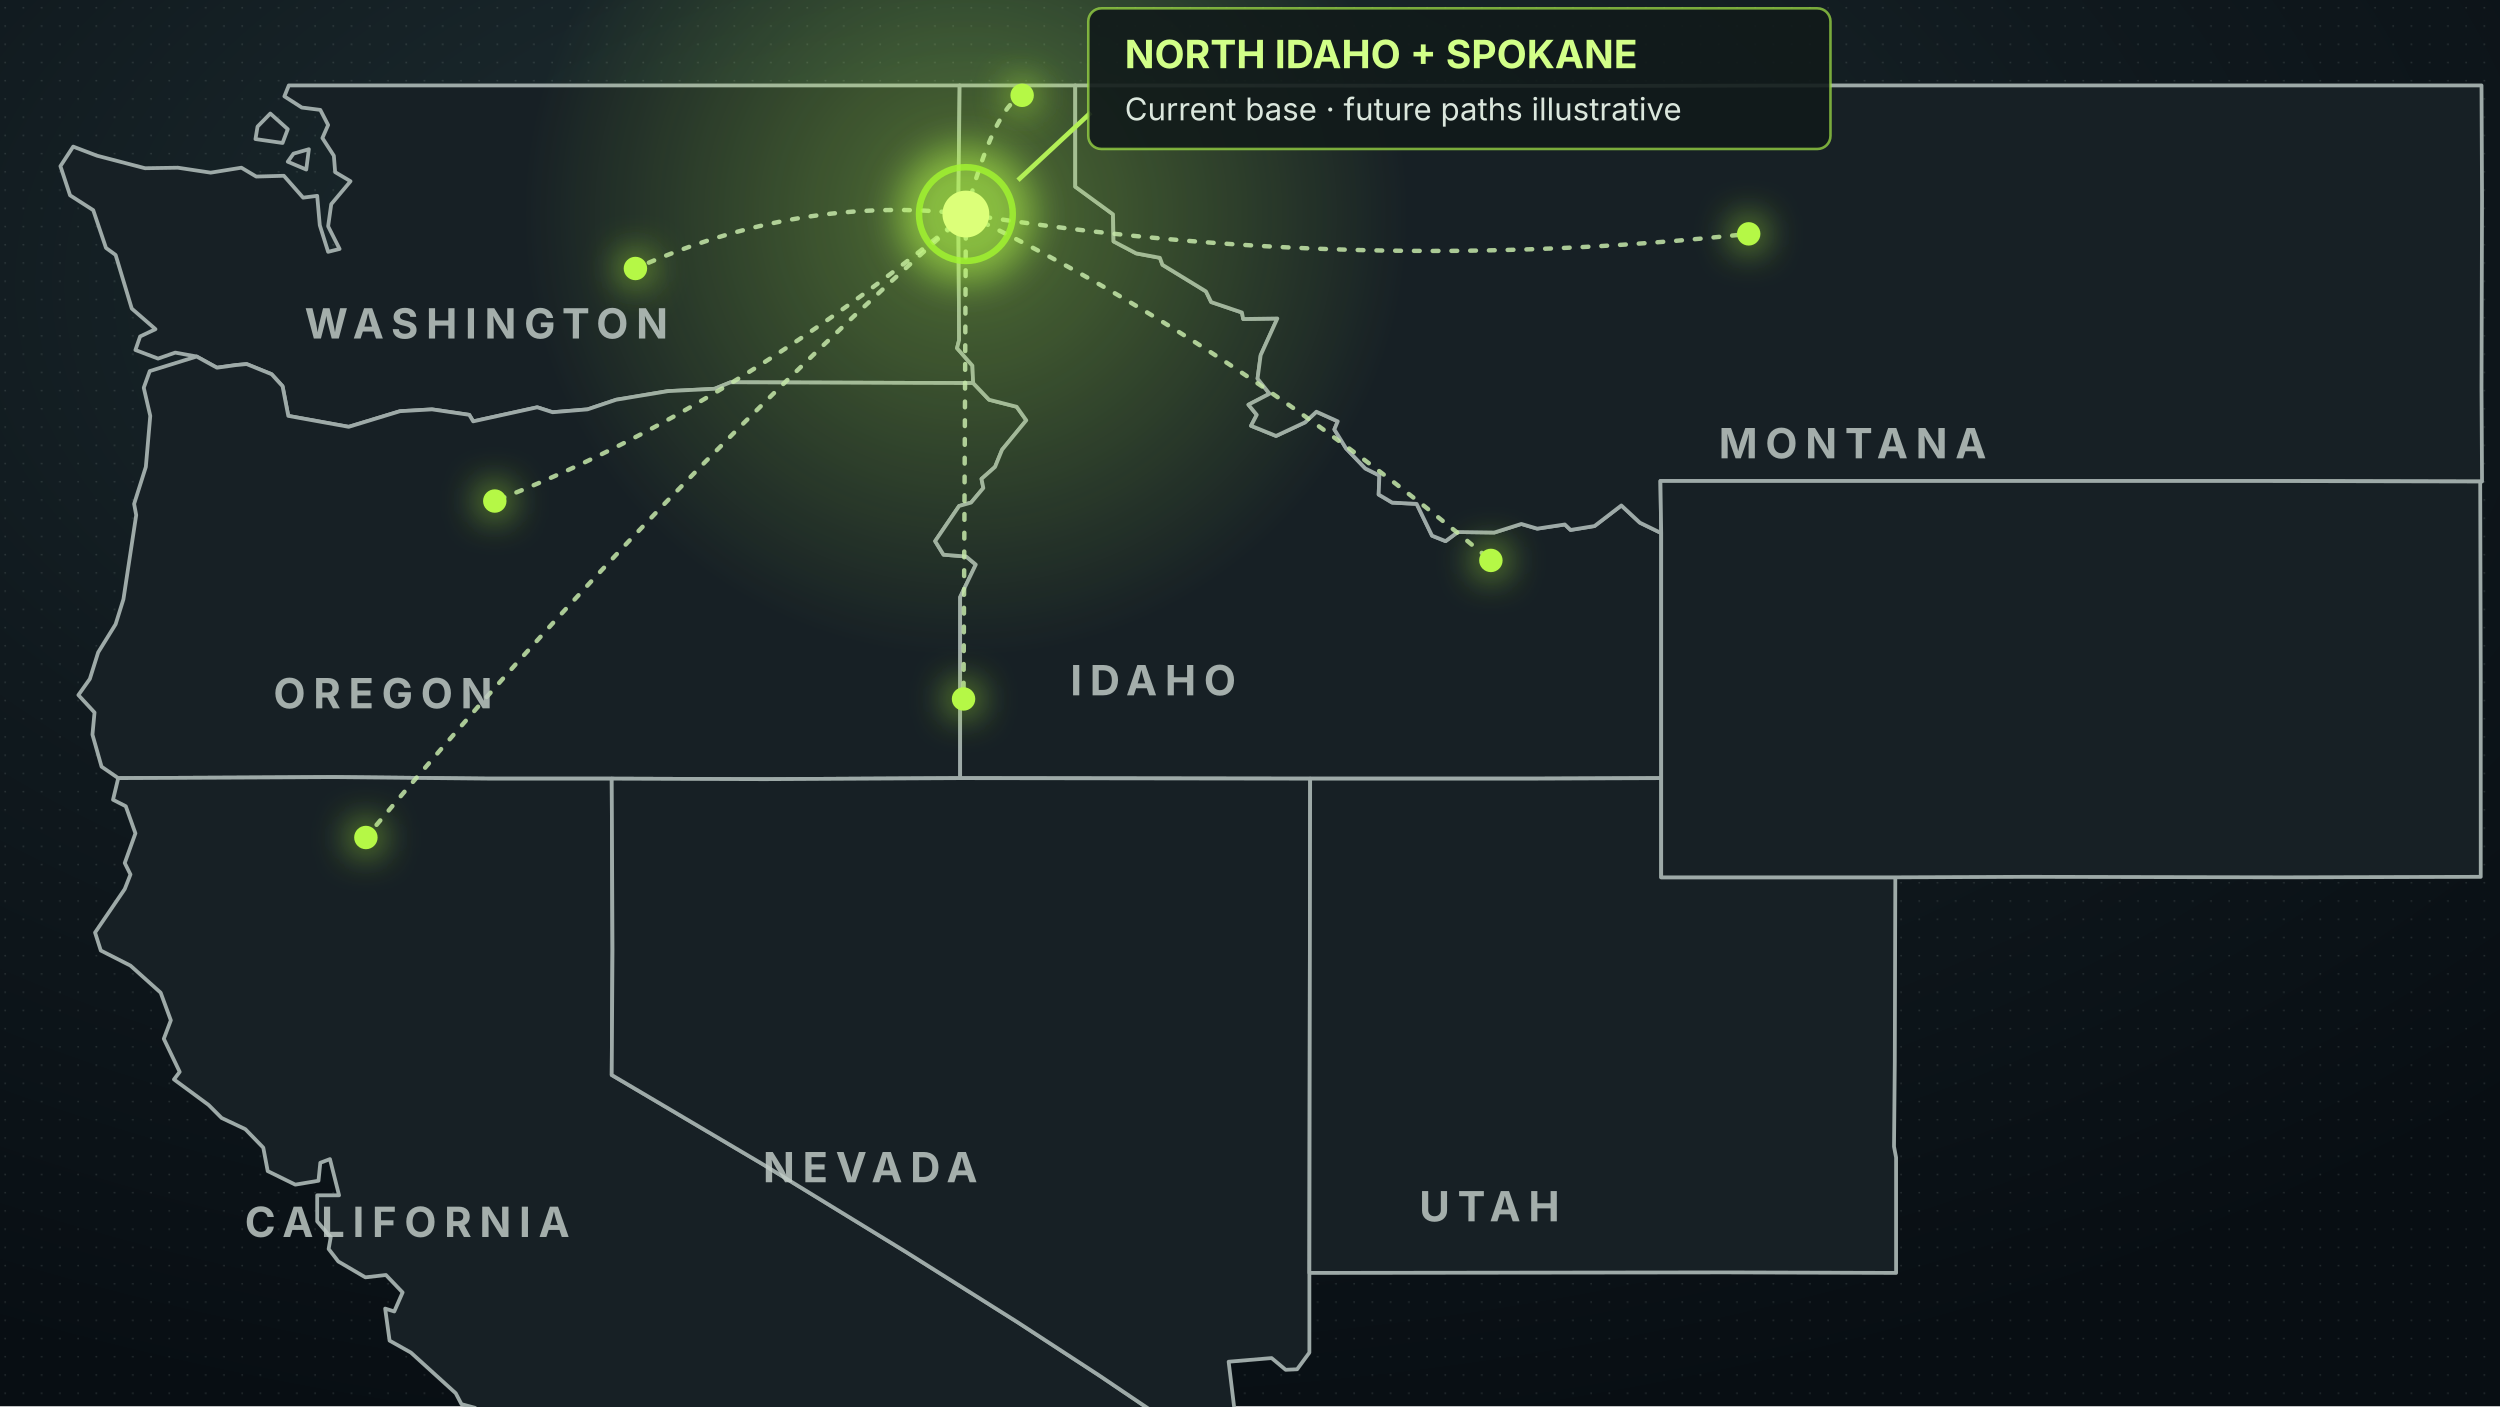
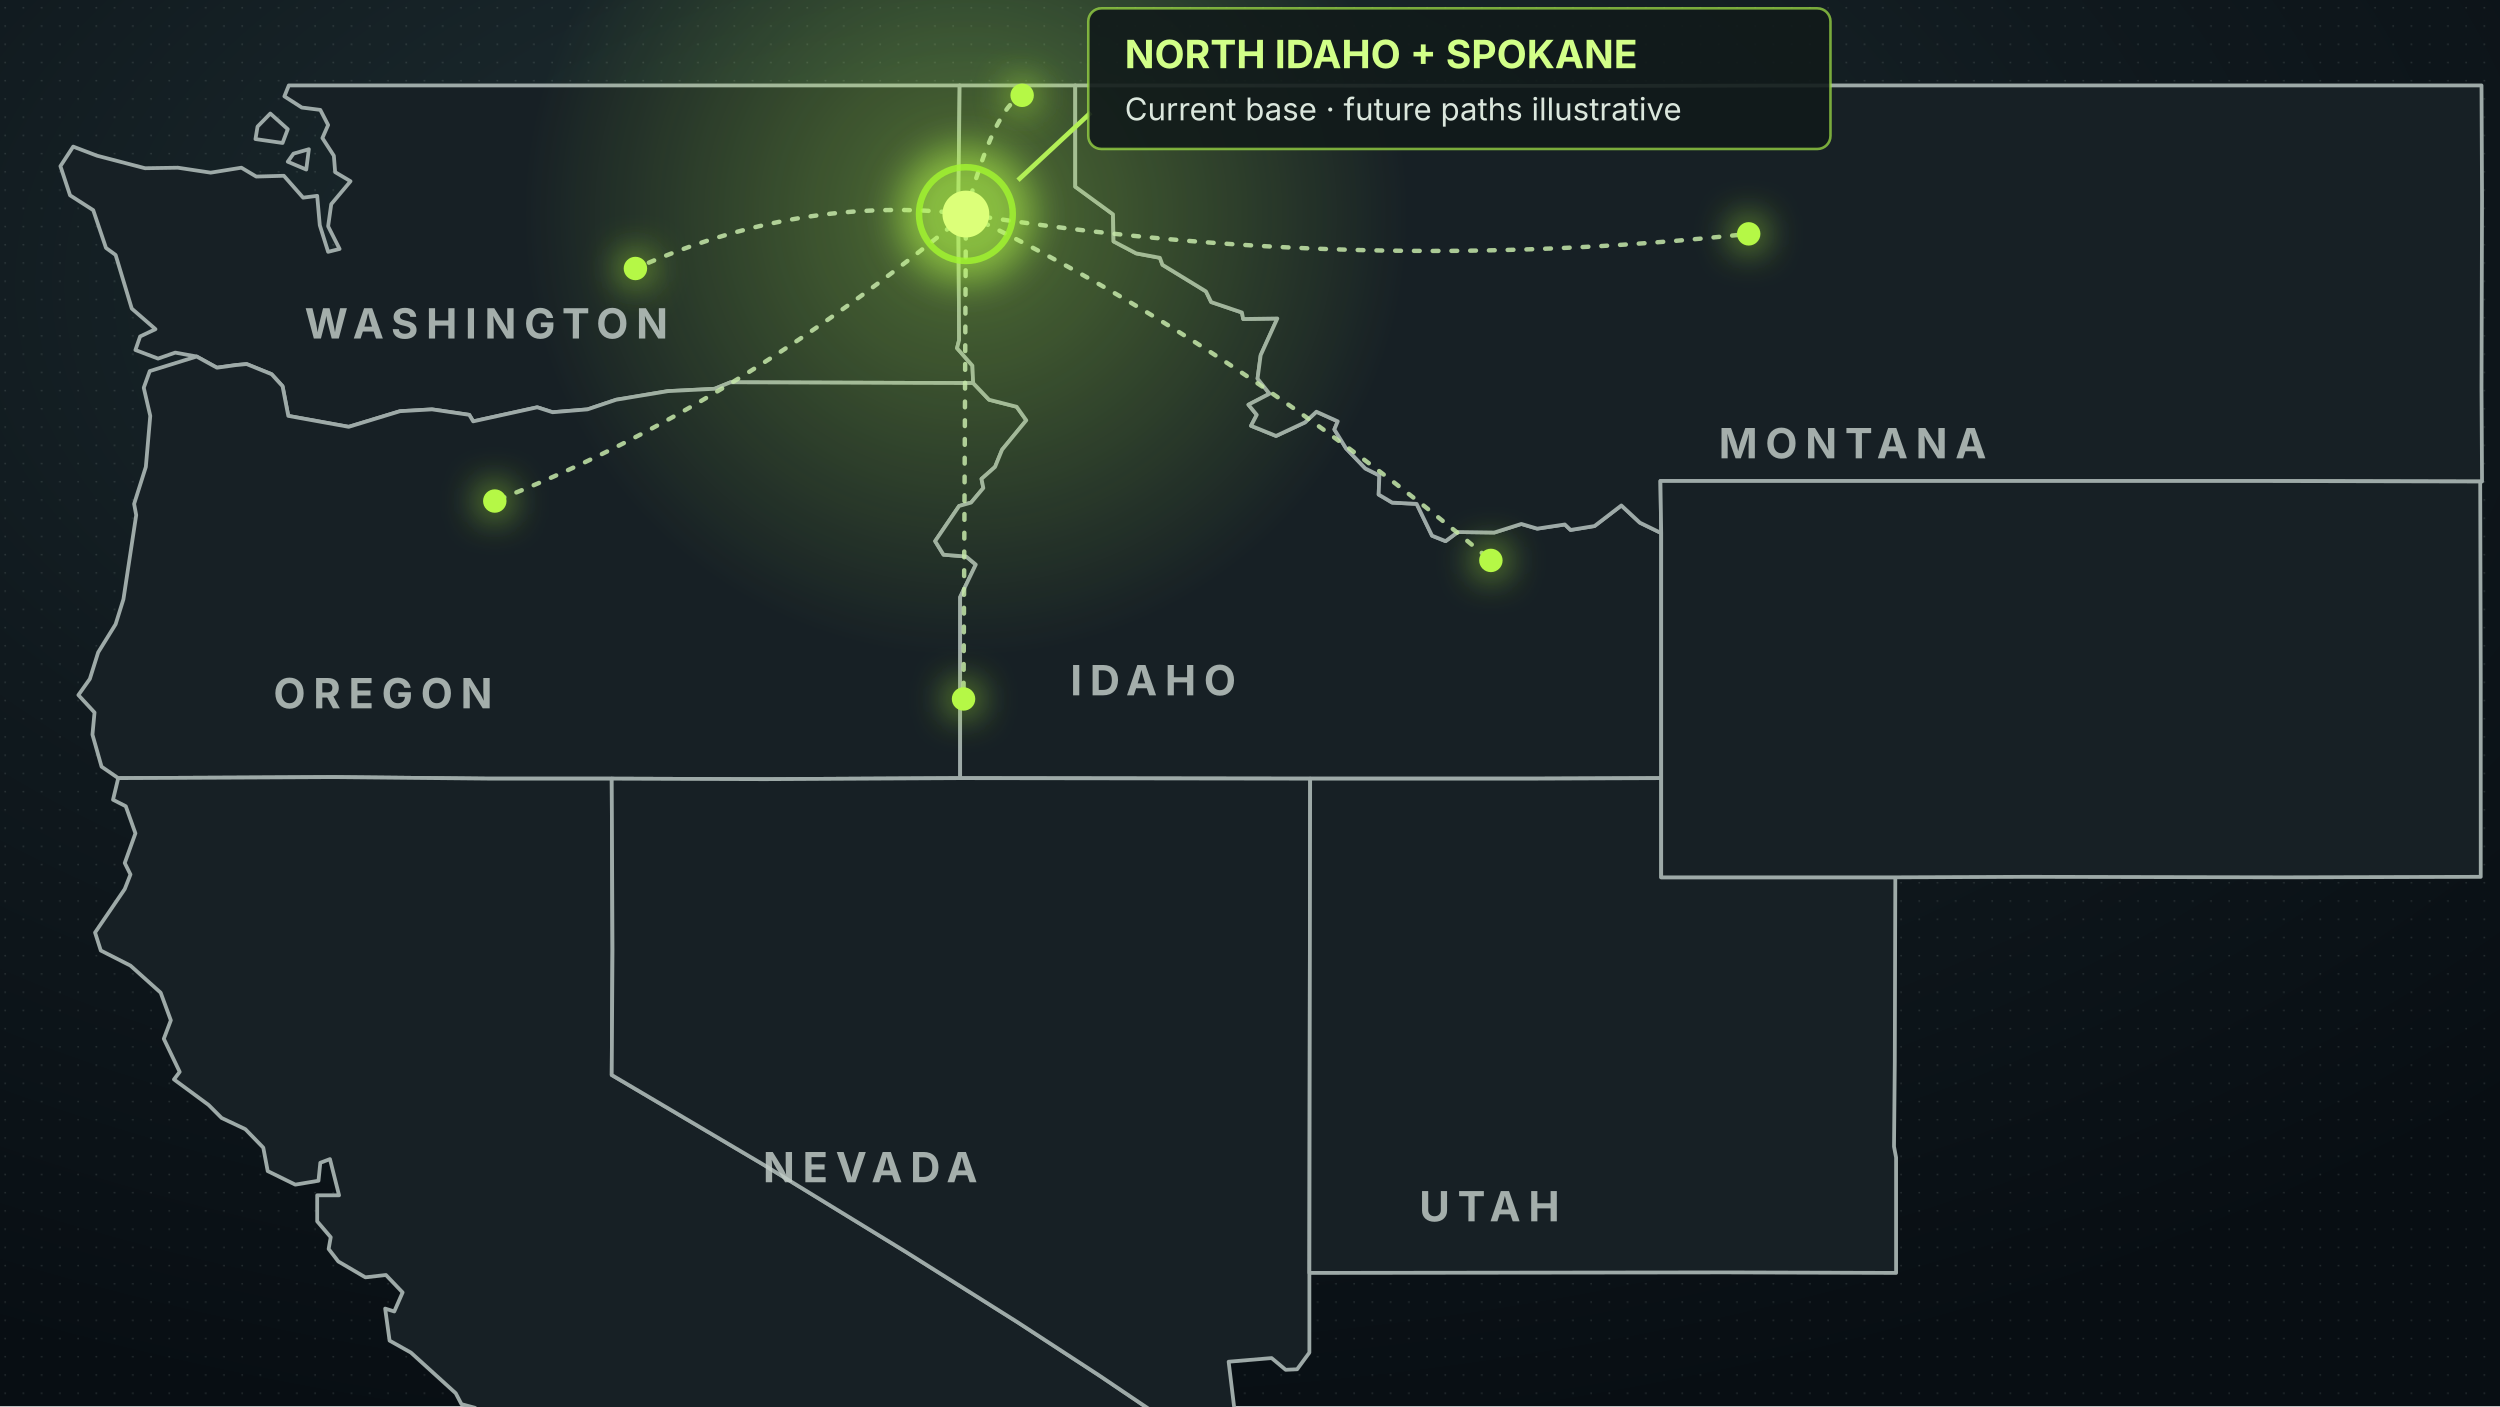
<svg xmlns="http://www.w3.org/2000/svg" width="960" height="540" viewBox="0 0 960 540" role="img" aria-labelledby="title desc">
  <defs>
    <radialGradient id="sky" cx="39%" cy="20%" r="85%">
      <stop stop-color="#203134" />
      <stop offset=".55" stop-color="#10191e" />
      <stop offset="1" stop-color="#080e13" />
    </radialGradient>
    <radialGradient id="light">
      <stop stop-color="#b9ff4f" stop-opacity=".35" />
      <stop offset="1" stop-color="#b9ff4f" stop-opacity="0" />
    </radialGradient>
    <filter id="glow" x="-200%" y="-200%" width="500%" height="500%">
      <feGaussianBlur stdDeviation="7" />
    </filter>
    <pattern id="grain" width="7" height="7" patternUnits="userSpaceOnUse">
      <circle cx="2" cy="3" r=".35" fill="#cfdfd6" opacity=".14" />
    </pattern>
  </defs>
  <rect width="960" height="540" fill="url(#sky)" />
  <rect width="960" height="540" fill="url(#grain)" />
  <g>
    <path d="M368.5 32.8 L368.0 79.8 L368.3 130.6 L367.5 133.7 L373.4 140.4 L373.7 147.1 L280.5 146.8 L274.4 149.3 L256.4 150.2 L236.6 153.5 L225.6 157.2 L212.2 158.3 L206.3 156.4 L181.7 161.8 L180.2 159.3 L165.9 157.2 L153.6 157.9 L133.9 163.9 L110.7 159.7 L108.5 148.3 L104.3 143.7 L94.7 139.8 L90.5 140.2 L83.3 141.2 L75.5 136.9 L67.3 135.4 L60.7 137.7 L52.0 134.4 L53.8 129.2 L59.7 126.4 L50.6 118.5 L44.4 97.9 L40.7 95.2 L35.8 80.7 L26.9 75.0 L23.2 63.8 L28.1 56.3 L37.3 59.8 L55.7 64.6 L68.3 64.4 L80.9 66.3 L92.7 64.4 L98.4 67.8 L109.0 67.5 L116.4 75.9 L121.8 75.2 L122.8 86.5 L126.0 96.7 L130.4 95.6 L126.0 86.9 L127.2 78.4 L134.6 69.6 L128.7 66.1 L128.2 59.8 L123.8 53.0 L126.0 48.0 L123.0 42.2 L115.9 41.3 L109.2 37.0 L110.9 32.8 L368.5 32.8 Z M112.7 59.0 L118.6 57.3 L117.6 65.1 L110.5 62.1 L112.7 59.0 Z M98.9 48.6 L103.8 43.6 L110.5 49.6 L108.5 54.9 L98.1 53.4 L98.9 48.6 Z" fill="#172025" stroke="#9eaaa8" stroke-width="1.45" stroke-linejoin="round" />
    <path d="M90.5 140.2 L94.7 139.8 L104.3 143.7 L108.5 148.3 L110.7 159.7 L133.9 163.9 L153.6 157.9 L165.9 157.2 L180.2 159.3 L181.7 161.8 L206.3 156.4 L212.2 158.3 L225.6 157.2 L236.6 153.5 L256.4 150.2 L274.4 149.3 L280.5 146.8 L373.7 147.1 L379.8 153.5 L390.4 156.2 L394.1 161.4 L384.8 172.7 L382.1 179.3 L376.9 183.9 L377.6 187.4 L372.9 193.0 L368.3 194.3 L359.1 207.8 L362.3 213.0 L371.0 213.7 L374.7 216.8 L368.7 229.3 L368.7 298.8 L293.6 299.2 L234.9 299.0 L188.3 299.0 L128.0 298.4 L89.5 298.6 L45.4 298.8 L39.0 294.4 L35.5 282.1 L36.3 273.6 L30.1 266.9 L34.5 260.7 L37.7 250.5 L44.4 239.7 L47.4 230.1 L52.3 197.8 L51.5 193.5 L56.0 179.3 L57.7 159.7 L55.2 148.9 L57.5 142.5 L75.5 136.9 L83.3 141.2 L90.5 140.2 Z" fill="#172025" stroke="#9eaaa8" stroke-width="1.45" stroke-linejoin="round" />
    <path d="M412.9 32.8 L412.9 71.7 L427.4 82.3 L427.6 92.7 L436.3 97.3 L445.4 99.0 L446.4 101.7 L463.1 111.9 L465.1 116.0 L476.9 120.0 L477.4 122.5 L490.5 122.3 L484.1 136.4 L482.9 145.4 L487.5 151.2 L479.4 155.4 L482.6 159.3 L480.4 163.5 L490.0 167.4 L501.1 162.2 L505.5 158.1 L513.7 161.8 L512.4 164.9 L516.9 172.2 L524.3 179.9 L529.7 182.6 L529.4 189.9 L534.6 193.0 L544.0 193.5 L549.9 205.7 L555.1 207.8 L559.8 204.3 L573.8 204.5 L584.2 201.2 L590.3 203.0 L600.9 201.4 L603.1 203.5 L612.3 202.0 L622.6 194.1 L629.7 200.7 L637.9 204.7 L637.9 298.8 L587.6 299.0 L503.1 299.0 L368.7 298.8 L368.7 229.3 L374.7 216.8 L371.0 213.7 L362.3 213.0 L359.1 207.8 L368.3 194.3 L372.9 193.0 L377.6 187.4 L376.9 183.9 L382.1 179.3 L384.8 172.7 L394.1 161.4 L390.4 156.2 L379.8 153.5 L373.7 147.1 L373.4 140.4 L367.5 133.7 L368.3 130.6 L368.0 79.8 L368.5 32.8 L412.9 32.8 Z" fill="#172025" stroke="#9eaaa8" stroke-width="1.45" stroke-linejoin="round" />
    <path d="M952.9 32.8 L953.1 76.1 L952.9 148.9 L953.1 184.9 L952.4 184.9 L868.8 184.7 L726.4 184.7 L637.6 184.7 L637.9 204.7 L629.7 200.7 L622.6 194.1 L612.3 202.0 L603.1 203.5 L600.9 201.4 L590.3 203.0 L584.2 201.2 L573.8 204.5 L559.8 204.3 L555.1 207.8 L549.9 205.7 L544.0 193.5 L534.6 193.0 L529.4 189.9 L529.7 182.6 L524.3 179.9 L516.9 172.2 L512.4 164.9 L513.7 161.8 L505.5 158.1 L501.1 162.2 L490.0 167.4 L480.4 163.5 L482.6 159.3 L479.4 155.4 L487.5 151.2 L482.9 145.4 L484.1 136.4 L490.5 122.3 L477.4 122.5 L476.9 120.0 L465.1 116.0 L463.1 111.9 L446.4 101.7 L445.4 99.0 L436.3 97.3 L427.6 92.7 L427.4 82.3 L412.9 71.7 L412.9 32.8 L617.4 33.0 L709.6 32.8 L952.9 32.8 Z" fill="#172025" stroke="#9eaaa8" stroke-width="1.45" stroke-linejoin="round" />
    <path d="M89.5 298.6 L128.0 298.4 L188.3 299.0 L234.9 299.0 L235.2 364.7 L234.9 412.8 L292.8 447.0 L347.5 480.5 L390.7 507.7 L421.7 527.9 L476.4 564.8 L476.4 569.5 L483.8 575.8 L490.0 585.8 L498.9 591.2 L493.5 596.2 L486.3 598.7 L480.9 605.3 L482.6 614.3 L481.4 619.9 L472.3 625.3 L475.2 639.5 L481.4 639.7 L483.8 646.8 L481.4 650.1 L472.5 651.5 L412.9 655.1 L364.3 658.4 L358.9 653.4 L358.6 645.5 L355.2 636.1 L348.8 629.5 L334.7 620.3 L316.7 611.8 L313.3 614.1 L306.4 612.6 L307.4 608.9 L299.5 601.2 L288.9 602.8 L270.2 597.2 L267.4 592.6 L254.9 587.0 L240.6 587.2 L228.8 584.7 L213.7 585.8 L205.8 580.8 L207.6 570.2 L204.8 568.5 L206.6 561.0 L194.7 555.4 L194.2 547.7 L189.8 547.3 L182.4 540.6 L177.2 539.2 L175.0 535.0 L157.8 519.4 L149.6 514.8 L147.9 502.5 L151.4 503.6 L154.6 496.3 L148.2 489.6 L140.3 490.5 L129.9 484.4 L126.2 479.6 L127.0 475.1 L121.8 469.0 L121.8 459.0 L130.2 459.0 L126.7 445.1 L123.0 446.5 L122.3 453.4 L113.4 454.9 L102.8 449.7 L101.1 440.7 L94.2 433.6 L85.1 429.3 L80.1 424.3 L66.8 414.5 L69.0 411.6 L62.9 398.9 L65.6 391.8 L61.7 381.2 L50.1 370.8 L38.7 365.0 L36.5 358.1 L47.9 341.4 L50.1 335.8 L47.9 331.4 L52.0 320.0 L48.3 309.6 L43.4 307.1 L45.4 298.8 L89.5 298.6 Z" fill="#172025" stroke="#9eaaa8" stroke-width="1.45" stroke-linejoin="round" />
    <path d="M368.7 298.8 L503.1 299.0 L502.8 488.8 L502.8 519.4 L498.1 525.8 L493.7 526.0 L488.3 521.5 L471.8 522.9 L474.5 545.2 L478.2 552.5 L479.2 559.6 L476.4 564.8 L421.7 527.9 L390.7 507.7 L347.5 480.5 L292.8 447.0 L234.9 412.8 L235.2 364.7 L234.9 299.0 L293.6 299.2 L368.7 298.8 Z" fill="#172025" stroke="#9eaaa8" stroke-width="1.45" stroke-linejoin="round" />
    <path d="M587.6 299.0 L637.9 298.8 L637.9 336.9 L727.8 336.9 L727.6 408.0 L727.3 440.3 L728.1 444.5 L728.1 488.8 L662.5 488.6 L502.8 488.8 L503.1 299.0 L587.6 299.0 Z" fill="#172025" stroke="#9eaaa8" stroke-width="1.45" stroke-linejoin="round" />
    <path d="M726.4 184.7 L868.8 184.7 L952.4 184.9 L952.6 260.7 L952.6 336.7 L877.2 336.9 L778.6 336.7 L727.8 336.9 L637.9 336.9 L637.9 298.8 L637.9 204.7 L637.6 184.7 L726.4 184.7 Z" fill="#172025" stroke="#9eaaa8" stroke-width="1.45" stroke-linejoin="round" />
  </g>
  <circle cx="370.9" cy="82.2" r="170" fill="url(#light)" />
  <g>
    <path d="M370.9 82.2 Q307.4 74.7 244.0 103.1" fill="none" stroke="#c6e8a9" stroke-width="1.7" stroke-dasharray="2.2 5" stroke-linecap="round" opacity=".85" />
    <circle cx="244.0" cy="103.1" r="5.5" fill="#a8ed3b" filter="url(#glow)" />
    <circle cx="244.0" cy="103.1" r="4.5" fill="#b5f846" />
    <path d="M370.9 82.2 Q280.4 157.3 190.0 192.4" fill="none" stroke="#c6e8a9" stroke-width="1.7" stroke-dasharray="2.2 5" stroke-linecap="round" opacity=".85" />
    <circle cx="190.0" cy="192.4" r="5.5" fill="#a8ed3b" filter="url(#glow)" />
    <circle cx="190.0" cy="192.4" r="4.5" fill="#b5f846" />
-     <path d="M370.9 82.2 Q255.7 183.9 140.5 321.6" fill="none" stroke="#c6e8a9" stroke-width="1.7" stroke-dasharray="2.2 5" stroke-linecap="round" opacity=".85" />
-     <circle cx="140.5" cy="321.6" r="5.5" fill="#a8ed3b" filter="url(#glow)" />
-     <circle cx="140.5" cy="321.6" r="4.5" fill="#b5f846" />
    <path d="M370.9 82.2 Q370.4 195.3 370.0 268.4" fill="none" stroke="#c6e8a9" stroke-width="1.7" stroke-dasharray="2.2 5" stroke-linecap="round" opacity=".85" />
    <circle cx="370.0" cy="268.4" r="5.5" fill="#a8ed3b" filter="url(#glow)" />
    <circle cx="370.0" cy="268.4" r="4.5" fill="#b5f846" />
    <path d="M370.9 82.2 Q471.7 130.7 572.5 215.2" fill="none" stroke="#c6e8a9" stroke-width="1.7" stroke-dasharray="2.2 5" stroke-linecap="round" opacity=".85" />
    <circle cx="572.5" cy="215.2" r="5.5" fill="#a8ed3b" filter="url(#glow)" />
    <circle cx="572.5" cy="215.2" r="4.5" fill="#b5f846" />
    <path d="M370.9 82.2 Q521.2 106.0 671.5 89.8" fill="none" stroke="#c6e8a9" stroke-width="1.7" stroke-dasharray="2.2 5" stroke-linecap="round" opacity=".85" />
    <circle cx="671.5" cy="89.8" r="5.5" fill="#a8ed3b" filter="url(#glow)" />
    <circle cx="671.5" cy="89.8" r="4.5" fill="#b5f846" />
    <path d="M370.9 82.2 Q381.7 41.4 392.5 36.6" fill="none" stroke="#c6e8a9" stroke-width="1.7" stroke-dasharray="2.2 5" stroke-linecap="round" opacity=".85" />
    <circle cx="392.5" cy="36.6" r="5.5" fill="#a8ed3b" filter="url(#glow)" />
    <circle cx="392.5" cy="36.6" r="4.5" fill="#b5f846" />
  </g>
  <circle cx="370.9" cy="82.2" r="26" fill="#b8ff49" opacity=".55" filter="url(#glow)" />
  <circle cx="370.9" cy="82.2" r="18" fill="none" stroke="#a2f62f" stroke-width="2.5" opacity=".8" />
  <circle cx="370.9" cy="82.2" r="9" fill="#dcff79" />
  <g fill="#c0cbc7" opacity=".83" font-family="Inter,Arial,sans-serif" font-weight="700" font-size="16" letter-spacing="3">
    <text x="117" y="130">WASHINGTON</text>
    <text x="105" y="272">OREGON</text>
    <text x="411" y="267">IDAHO</text>
    <text x="660" y="176">MONTANA</text>
-     <text x="94" y="475">CALIFORNIA</text>
    <text x="293" y="454">NEVADA</text>
    <text x="545" y="469">UTAH</text>
  </g>
  <path d="M390.9 69.2 L418.9 43.2" stroke="#b2ef56" stroke-width="1.8" />
  <rect x="417.9" y="3.2" width="285" height="54" rx="5" fill="#111a1a" fill-opacity=".9" stroke="#9cdb46" stroke-opacity=".75" />
  <text x="431.9" y="26.2" fill="#d2ff88" font-family="Inter,Arial,sans-serif" font-size="15" font-weight="700">NORTH IDAHO + SPOKANE</text>
  <text x="431.9" y="46.2" fill="#dbe7dd" font-family="Inter,Arial,sans-serif" font-size="12">Current base · future paths illustrative</text>
</svg>
